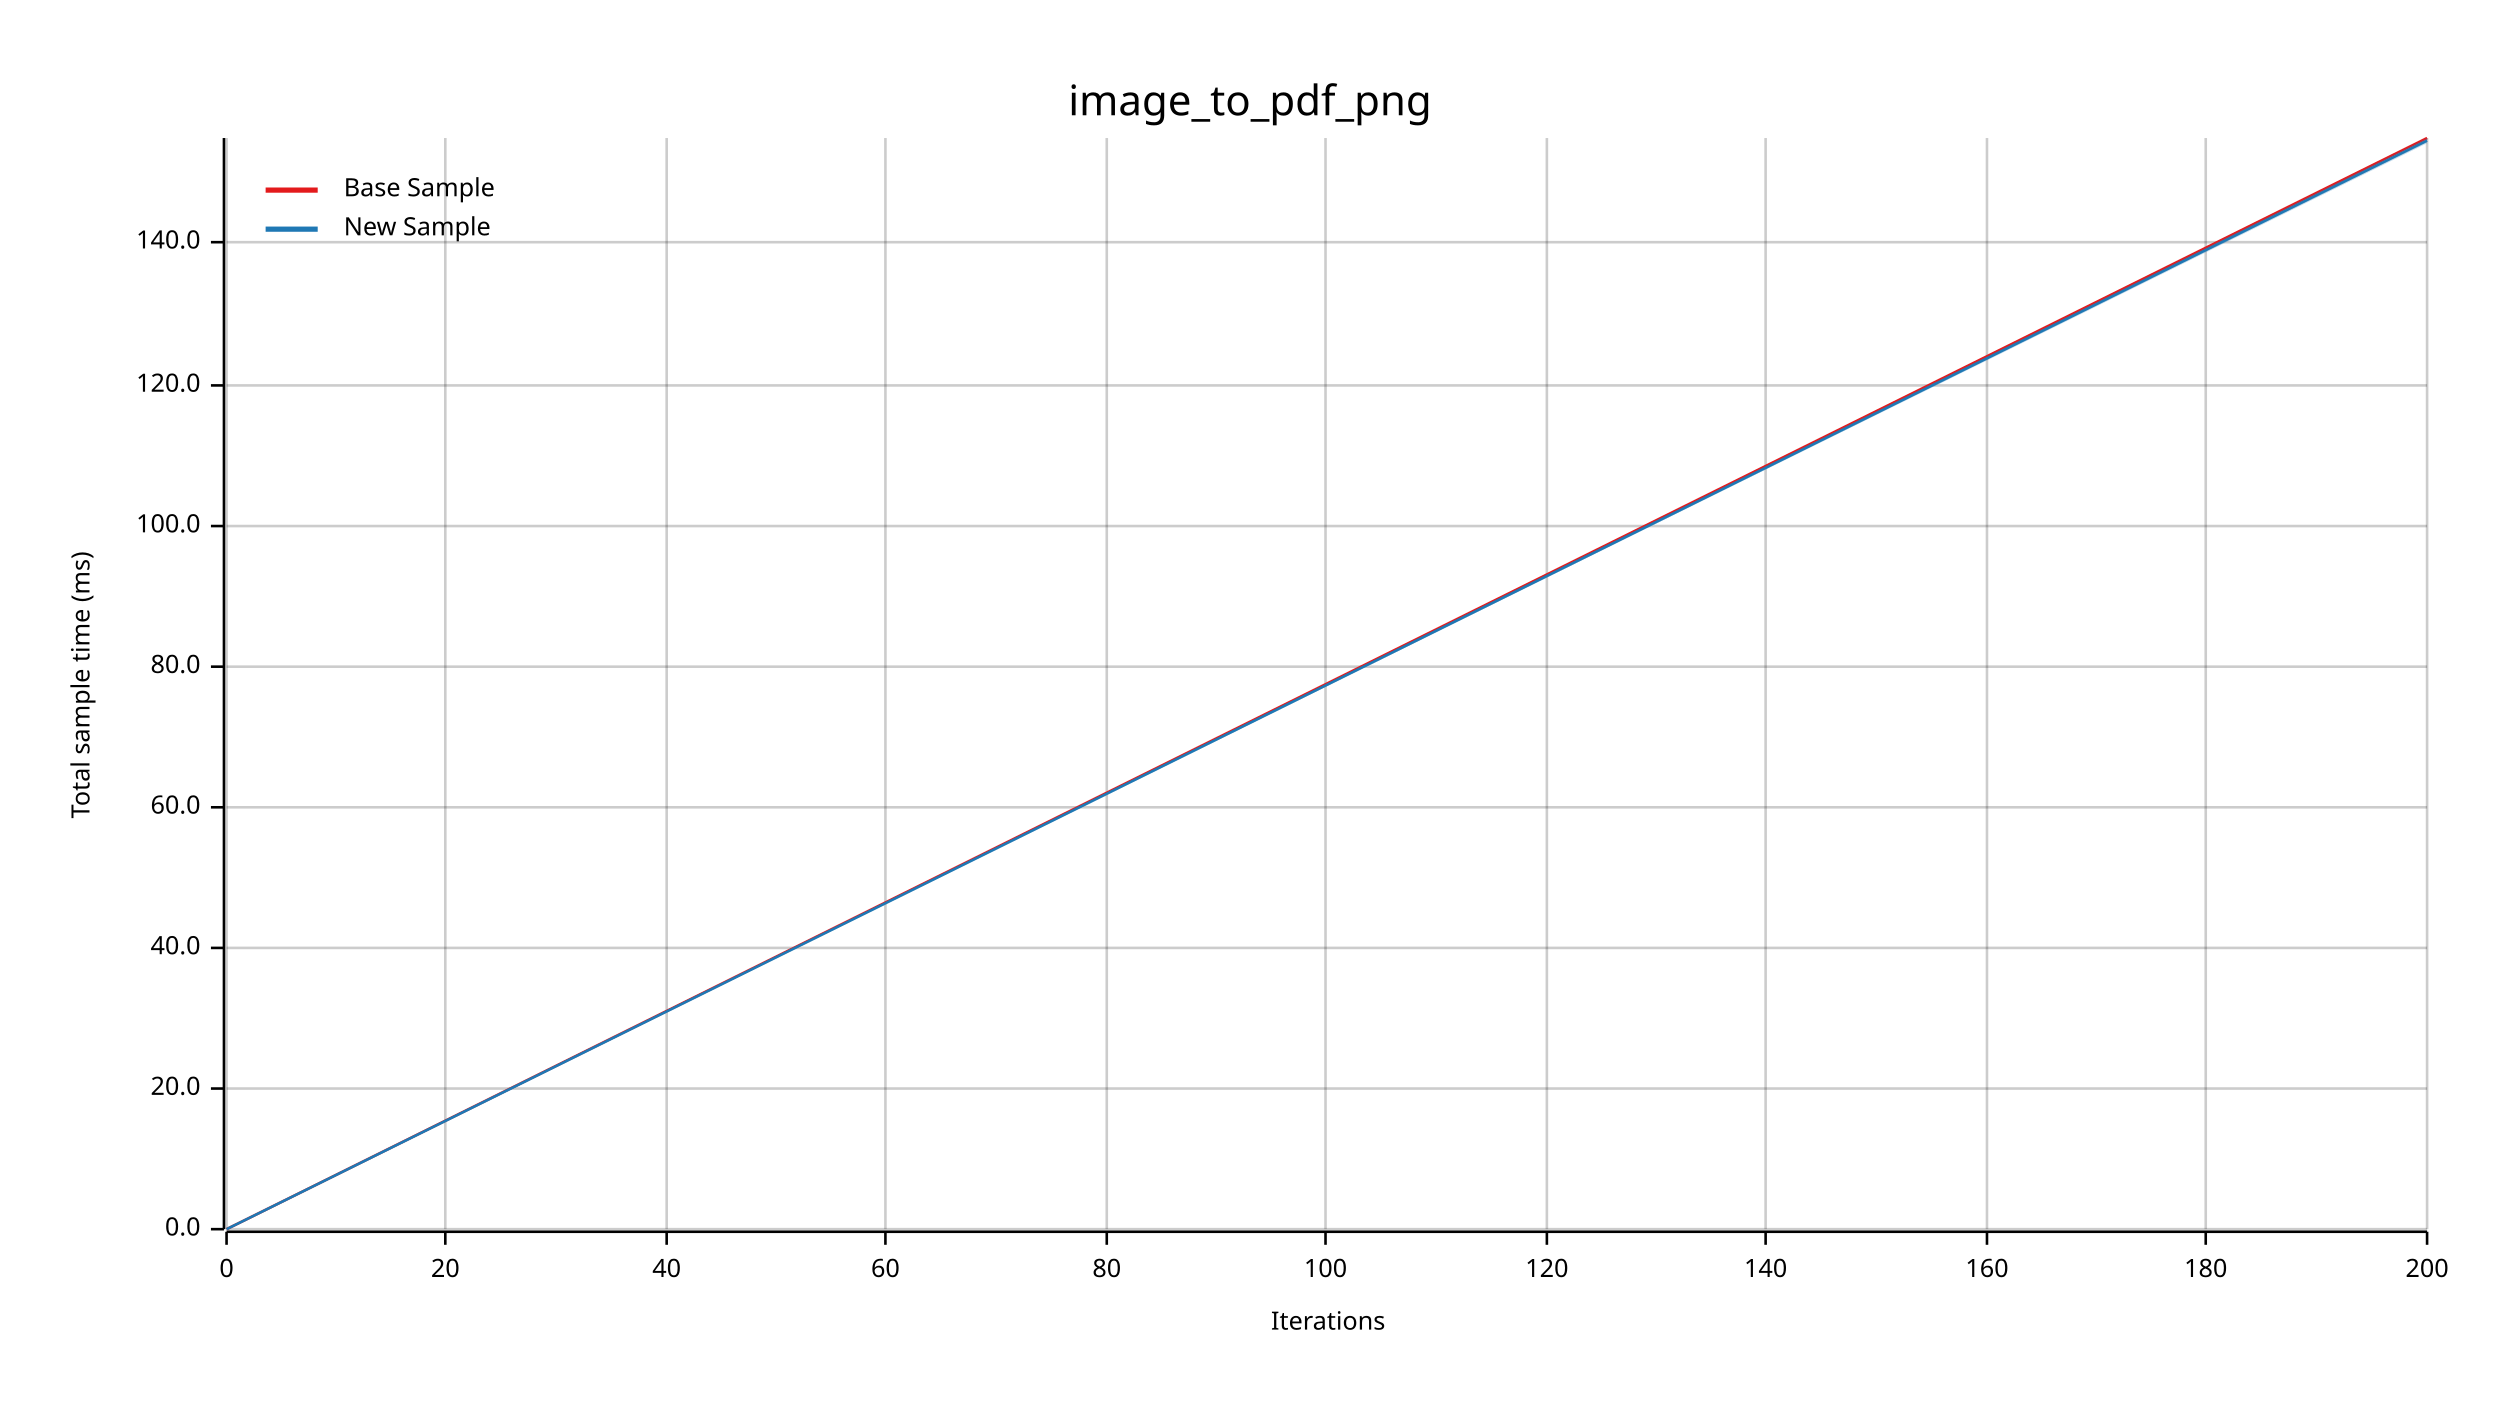
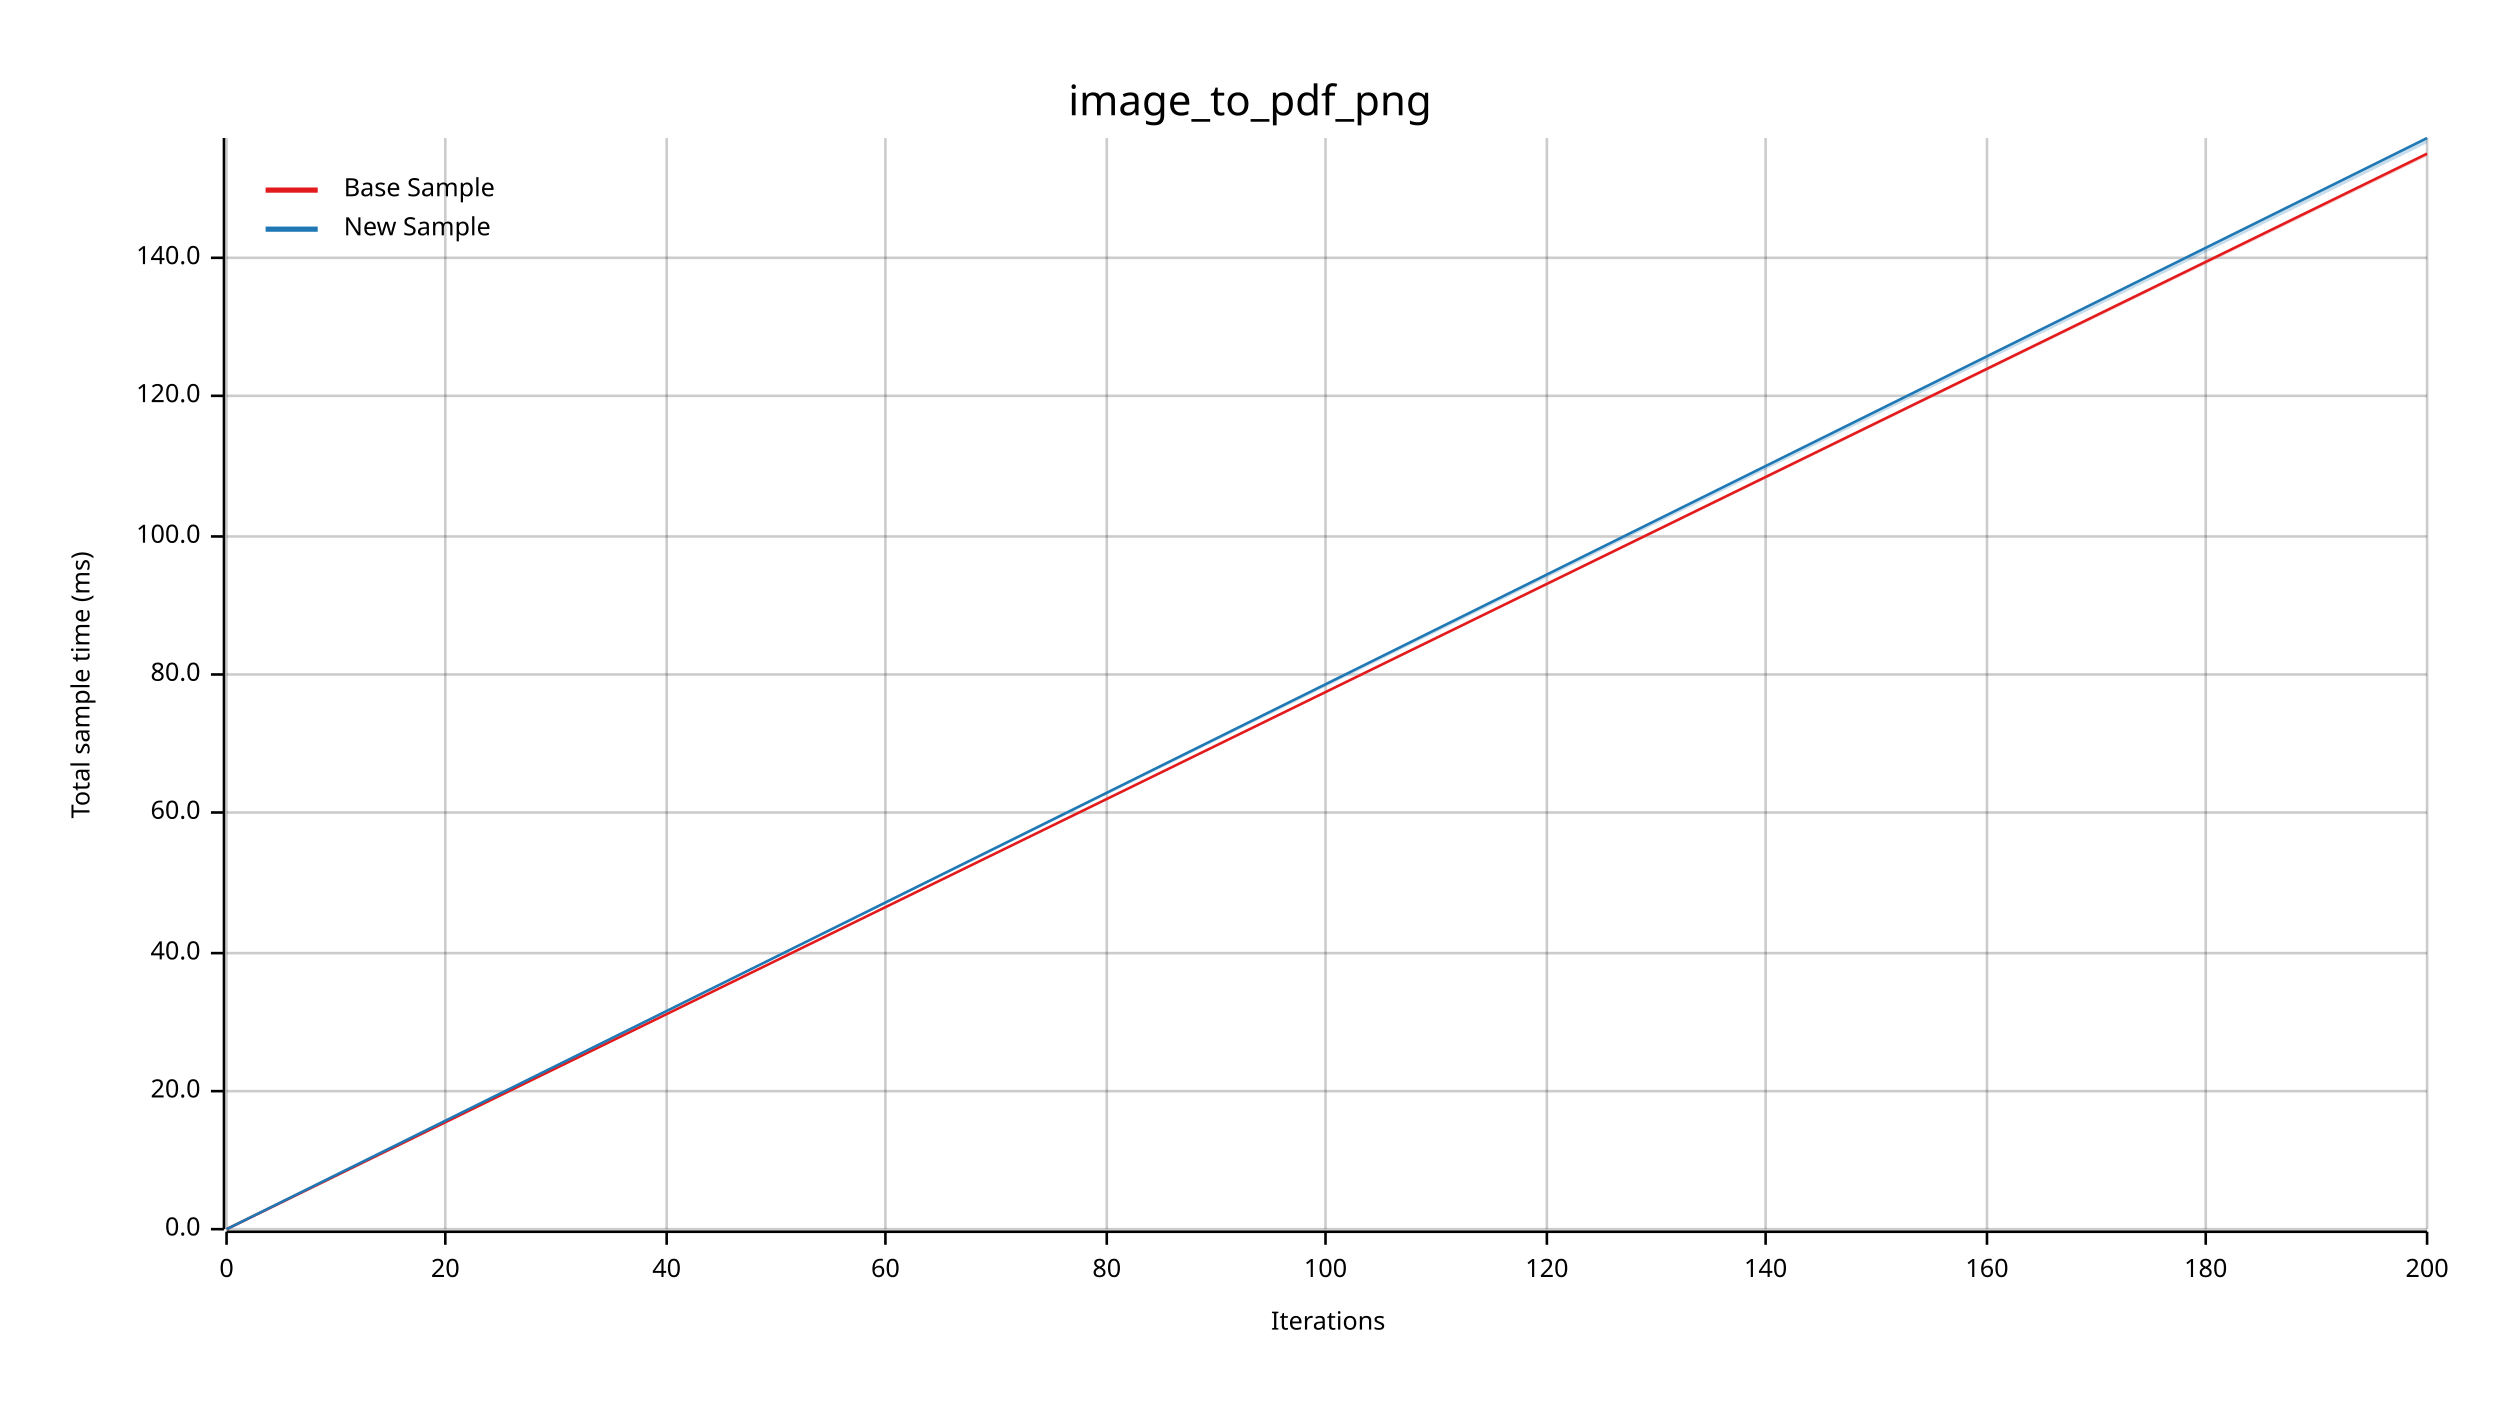
<svg xmlns="http://www.w3.org/2000/svg" width="960" height="540" viewBox="0 0 960 540">
  <text x="480" y="32" dy="0.76em" text-anchor="middle" font-family="sans-serif" font-size="16.129" opacity="1" fill="#000000">
image_to_pdf_png
</text>
  <text x="27" y="263" dy="0.76em" text-anchor="middle" font-family="sans-serif" font-size="9.677" opacity="1" fill="#000000" transform="rotate(270, 27, 263)">
Total sample time (ms)
</text>
  <text x="510" y="513" dy="-0.5ex" text-anchor="middle" font-family="sans-serif" font-size="9.677" opacity="1" fill="#000000">
Iterations
</text>
  <line opacity="0.2" stroke="#000000" stroke-width="1" x1="87" y1="472" x2="87" y2="53" />
  <line opacity="0.2" stroke="#000000" stroke-width="1" x1="171" y1="472" x2="171" y2="53" />
  <line opacity="0.2" stroke="#000000" stroke-width="1" x1="256" y1="472" x2="256" y2="53" />
  <line opacity="0.2" stroke="#000000" stroke-width="1" x1="340" y1="472" x2="340" y2="53" />
  <line opacity="0.2" stroke="#000000" stroke-width="1" x1="425" y1="472" x2="425" y2="53" />
  <line opacity="0.2" stroke="#000000" stroke-width="1" x1="509" y1="472" x2="509" y2="53" />
  <line opacity="0.2" stroke="#000000" stroke-width="1" x1="594" y1="472" x2="594" y2="53" />
  <line opacity="0.2" stroke="#000000" stroke-width="1" x1="678" y1="472" x2="678" y2="53" />
  <line opacity="0.2" stroke="#000000" stroke-width="1" x1="763" y1="472" x2="763" y2="53" />
  <line opacity="0.2" stroke="#000000" stroke-width="1" x1="847" y1="472" x2="847" y2="53" />
  <line opacity="0.2" stroke="#000000" stroke-width="1" x1="932" y1="472" x2="932" y2="53" />
  <line opacity="0.2" stroke="#000000" stroke-width="1" x1="87" y1="472" x2="932" y2="472" />
-   <line opacity="0.2" stroke="#000000" stroke-width="1" x1="87" y1="418" x2="932" y2="418" />
-   <line opacity="0.2" stroke="#000000" stroke-width="1" x1="87" y1="364" x2="932" y2="364" />
-   <line opacity="0.2" stroke="#000000" stroke-width="1" x1="87" y1="310" x2="932" y2="310" />
-   <line opacity="0.2" stroke="#000000" stroke-width="1" x1="87" y1="256" x2="932" y2="256" />
-   <line opacity="0.2" stroke="#000000" stroke-width="1" x1="87" y1="202" x2="932" y2="202" />
-   <line opacity="0.2" stroke="#000000" stroke-width="1" x1="87" y1="148" x2="932" y2="148" />
-   <line opacity="0.2" stroke="#000000" stroke-width="1" x1="87" y1="93" x2="932" y2="93" />
+   <line opacity="0.2" stroke="#000000" stroke-width="1" x1="87" y1="419" x2="932" y2="419" />
+   <line opacity="0.2" stroke="#000000" stroke-width="1" x1="87" y1="366" x2="932" y2="366" />
+   <line opacity="0.2" stroke="#000000" stroke-width="1" x1="87" y1="312" x2="932" y2="312" />
+   <line opacity="0.2" stroke="#000000" stroke-width="1" x1="87" y1="259" x2="932" y2="259" />
+   <line opacity="0.2" stroke="#000000" stroke-width="1" x1="87" y1="206" x2="932" y2="206" />
+   <line opacity="0.2" stroke="#000000" stroke-width="1" x1="87" y1="152" x2="932" y2="152" />
+   <line opacity="0.2" stroke="#000000" stroke-width="1" x1="87" y1="99" x2="932" y2="99" />
  <polyline fill="none" opacity="1" stroke="#000000" stroke-width="1" points="86,53 86,472 " />
  <text x="77" y="472" dy="0.5ex" text-anchor="end" font-family="sans-serif" font-size="9.677" opacity="1" fill="#000000">
0.0
</text>
  <polyline fill="none" opacity="1" stroke="#000000" stroke-width="1" points="81,472 86,472 " />
-   <text x="77" y="418" dy="0.5ex" text-anchor="end" font-family="sans-serif" font-size="9.677" opacity="1" fill="#000000">
+   <text x="77" y="419" dy="0.5ex" text-anchor="end" font-family="sans-serif" font-size="9.677" opacity="1" fill="#000000">
20.0
</text>
-   <polyline fill="none" opacity="1" stroke="#000000" stroke-width="1" points="81,418 86,418 " />
-   <text x="77" y="364" dy="0.5ex" text-anchor="end" font-family="sans-serif" font-size="9.677" opacity="1" fill="#000000">
+   <polyline fill="none" opacity="1" stroke="#000000" stroke-width="1" points="81,419 86,419 " />
+   <text x="77" y="366" dy="0.5ex" text-anchor="end" font-family="sans-serif" font-size="9.677" opacity="1" fill="#000000">
40.0
</text>
-   <polyline fill="none" opacity="1" stroke="#000000" stroke-width="1" points="81,364 86,364 " />
-   <text x="77" y="310" dy="0.5ex" text-anchor="end" font-family="sans-serif" font-size="9.677" opacity="1" fill="#000000">
+   <polyline fill="none" opacity="1" stroke="#000000" stroke-width="1" points="81,366 86,366 " />
+   <text x="77" y="312" dy="0.5ex" text-anchor="end" font-family="sans-serif" font-size="9.677" opacity="1" fill="#000000">
60.0
</text>
-   <polyline fill="none" opacity="1" stroke="#000000" stroke-width="1" points="81,310 86,310 " />
-   <text x="77" y="256" dy="0.5ex" text-anchor="end" font-family="sans-serif" font-size="9.677" opacity="1" fill="#000000">
+   <polyline fill="none" opacity="1" stroke="#000000" stroke-width="1" points="81,312 86,312 " />
+   <text x="77" y="259" dy="0.5ex" text-anchor="end" font-family="sans-serif" font-size="9.677" opacity="1" fill="#000000">
80.0
</text>
-   <polyline fill="none" opacity="1" stroke="#000000" stroke-width="1" points="81,256 86,256 " />
-   <text x="77" y="202" dy="0.5ex" text-anchor="end" font-family="sans-serif" font-size="9.677" opacity="1" fill="#000000">
+   <polyline fill="none" opacity="1" stroke="#000000" stroke-width="1" points="81,259 86,259 " />
+   <text x="77" y="206" dy="0.5ex" text-anchor="end" font-family="sans-serif" font-size="9.677" opacity="1" fill="#000000">
100.0
</text>
-   <polyline fill="none" opacity="1" stroke="#000000" stroke-width="1" points="81,202 86,202 " />
-   <text x="77" y="148" dy="0.5ex" text-anchor="end" font-family="sans-serif" font-size="9.677" opacity="1" fill="#000000">
+   <polyline fill="none" opacity="1" stroke="#000000" stroke-width="1" points="81,206 86,206 " />
+   <text x="77" y="152" dy="0.5ex" text-anchor="end" font-family="sans-serif" font-size="9.677" opacity="1" fill="#000000">
120.0
</text>
-   <polyline fill="none" opacity="1" stroke="#000000" stroke-width="1" points="81,148 86,148 " />
-   <text x="77" y="93" dy="0.5ex" text-anchor="end" font-family="sans-serif" font-size="9.677" opacity="1" fill="#000000">
+   <polyline fill="none" opacity="1" stroke="#000000" stroke-width="1" points="81,152 86,152 " />
+   <text x="77" y="99" dy="0.5ex" text-anchor="end" font-family="sans-serif" font-size="9.677" opacity="1" fill="#000000">
140.0
</text>
-   <polyline fill="none" opacity="1" stroke="#000000" stroke-width="1" points="81,93 86,93 " />
+   <polyline fill="none" opacity="1" stroke="#000000" stroke-width="1" points="81,99 86,99 " />
  <polyline fill="none" opacity="1" stroke="#000000" stroke-width="1" points="87,473 932,473 " />
  <text x="87" y="483" dy="0.76em" text-anchor="middle" font-family="sans-serif" font-size="9.677" opacity="1" fill="#000000">
0
</text>
  <polyline fill="none" opacity="1" stroke="#000000" stroke-width="1" points="87,473 87,478 " />
  <text x="171" y="483" dy="0.76em" text-anchor="middle" font-family="sans-serif" font-size="9.677" opacity="1" fill="#000000">
20
</text>
  <polyline fill="none" opacity="1" stroke="#000000" stroke-width="1" points="171,473 171,478 " />
  <text x="256" y="483" dy="0.76em" text-anchor="middle" font-family="sans-serif" font-size="9.677" opacity="1" fill="#000000">
40
</text>
  <polyline fill="none" opacity="1" stroke="#000000" stroke-width="1" points="256,473 256,478 " />
  <text x="340" y="483" dy="0.76em" text-anchor="middle" font-family="sans-serif" font-size="9.677" opacity="1" fill="#000000">
60
</text>
  <polyline fill="none" opacity="1" stroke="#000000" stroke-width="1" points="340,473 340,478 " />
  <text x="425" y="483" dy="0.76em" text-anchor="middle" font-family="sans-serif" font-size="9.677" opacity="1" fill="#000000">
80
</text>
  <polyline fill="none" opacity="1" stroke="#000000" stroke-width="1" points="425,473 425,478 " />
  <text x="509" y="483" dy="0.76em" text-anchor="middle" font-family="sans-serif" font-size="9.677" opacity="1" fill="#000000">
100
</text>
  <polyline fill="none" opacity="1" stroke="#000000" stroke-width="1" points="509,473 509,478 " />
  <text x="594" y="483" dy="0.76em" text-anchor="middle" font-family="sans-serif" font-size="9.677" opacity="1" fill="#000000">
120
</text>
  <polyline fill="none" opacity="1" stroke="#000000" stroke-width="1" points="594,473 594,478 " />
  <text x="678" y="483" dy="0.76em" text-anchor="middle" font-family="sans-serif" font-size="9.677" opacity="1" fill="#000000">
140
</text>
  <polyline fill="none" opacity="1" stroke="#000000" stroke-width="1" points="678,473 678,478 " />
  <text x="763" y="483" dy="0.76em" text-anchor="middle" font-family="sans-serif" font-size="9.677" opacity="1" fill="#000000">
160
</text>
  <polyline fill="none" opacity="1" stroke="#000000" stroke-width="1" points="763,473 763,478 " />
  <text x="847" y="483" dy="0.76em" text-anchor="middle" font-family="sans-serif" font-size="9.677" opacity="1" fill="#000000">
180
</text>
  <polyline fill="none" opacity="1" stroke="#000000" stroke-width="1" points="847,473 847,478 " />
  <text x="932" y="483" dy="0.76em" text-anchor="middle" font-family="sans-serif" font-size="9.677" opacity="1" fill="#000000">
200
</text>
  <polyline fill="none" opacity="1" stroke="#000000" stroke-width="1" points="932,473 932,478 " />
-   <polyline fill="none" opacity="1" stroke="#E31A1C" stroke-width="1" points="87,472 932,53 " />
-   <polygon opacity="0.25" fill="#E31A1C" points="87,472 932,54 932,53 " />
-   <polyline fill="none" opacity="1" stroke="#1F78B4" stroke-width="1" points="87,472 932,54 " />
+   <polyline fill="none" opacity="1" stroke="#E31A1C" stroke-width="1" points="87,472 932,59 " />
+   <polygon opacity="0.25" fill="#E31A1C" points="87,472 932,60 932,59 " />
+   <polyline fill="none" opacity="1" stroke="#1F78B4" stroke-width="1" points="87,472 932,53 " />
  <polygon opacity="0.25" fill="#1F78B4" points="87,472 932,55 932,53 " />
  <text x="132" y="68" dy="0.76em" text-anchor="start" font-family="sans-serif" font-size="9.677" opacity="1" fill="#000000">
Base Sample
</text>
  <text x="132" y="83" dy="0.76em" text-anchor="start" font-family="sans-serif" font-size="9.677" opacity="1" fill="#000000">
New Sample
</text>
  <polyline fill="none" opacity="1" stroke="#E31A1C" stroke-width="2" points="102,73 122,73 " />
  <polyline fill="none" opacity="1" stroke="#1F78B4" stroke-width="2" points="102,88 122,88 " />
</svg>
